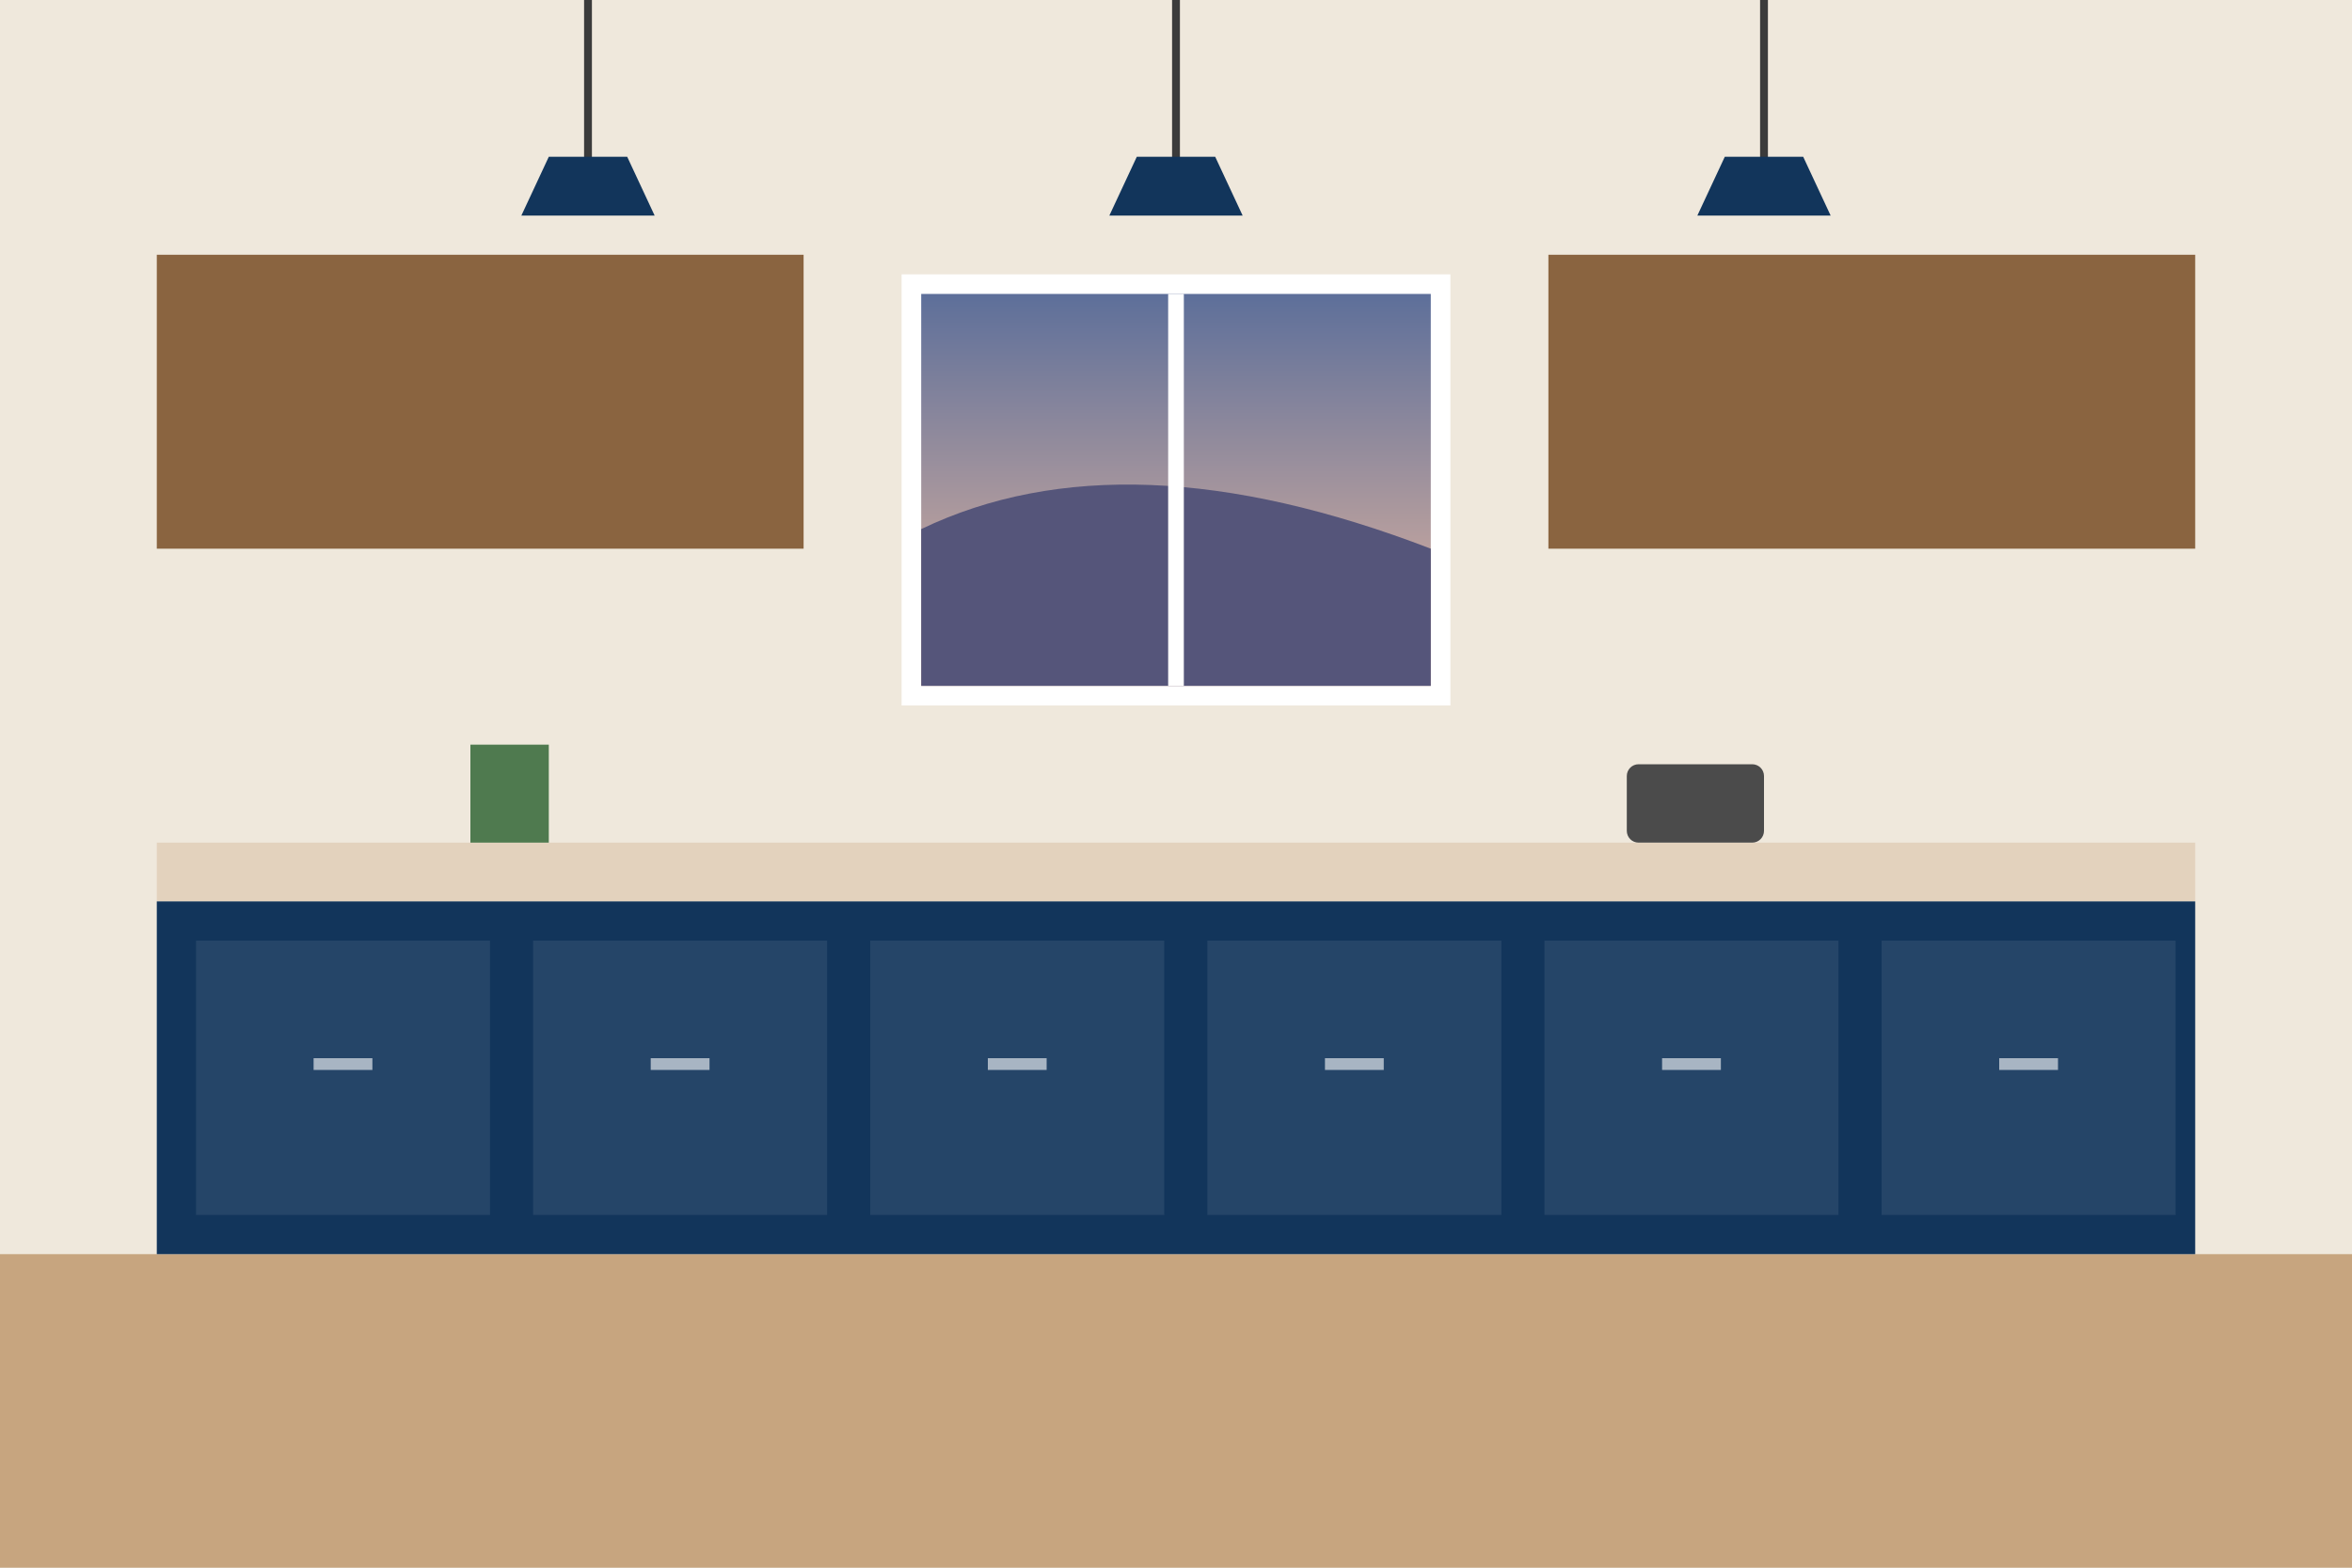
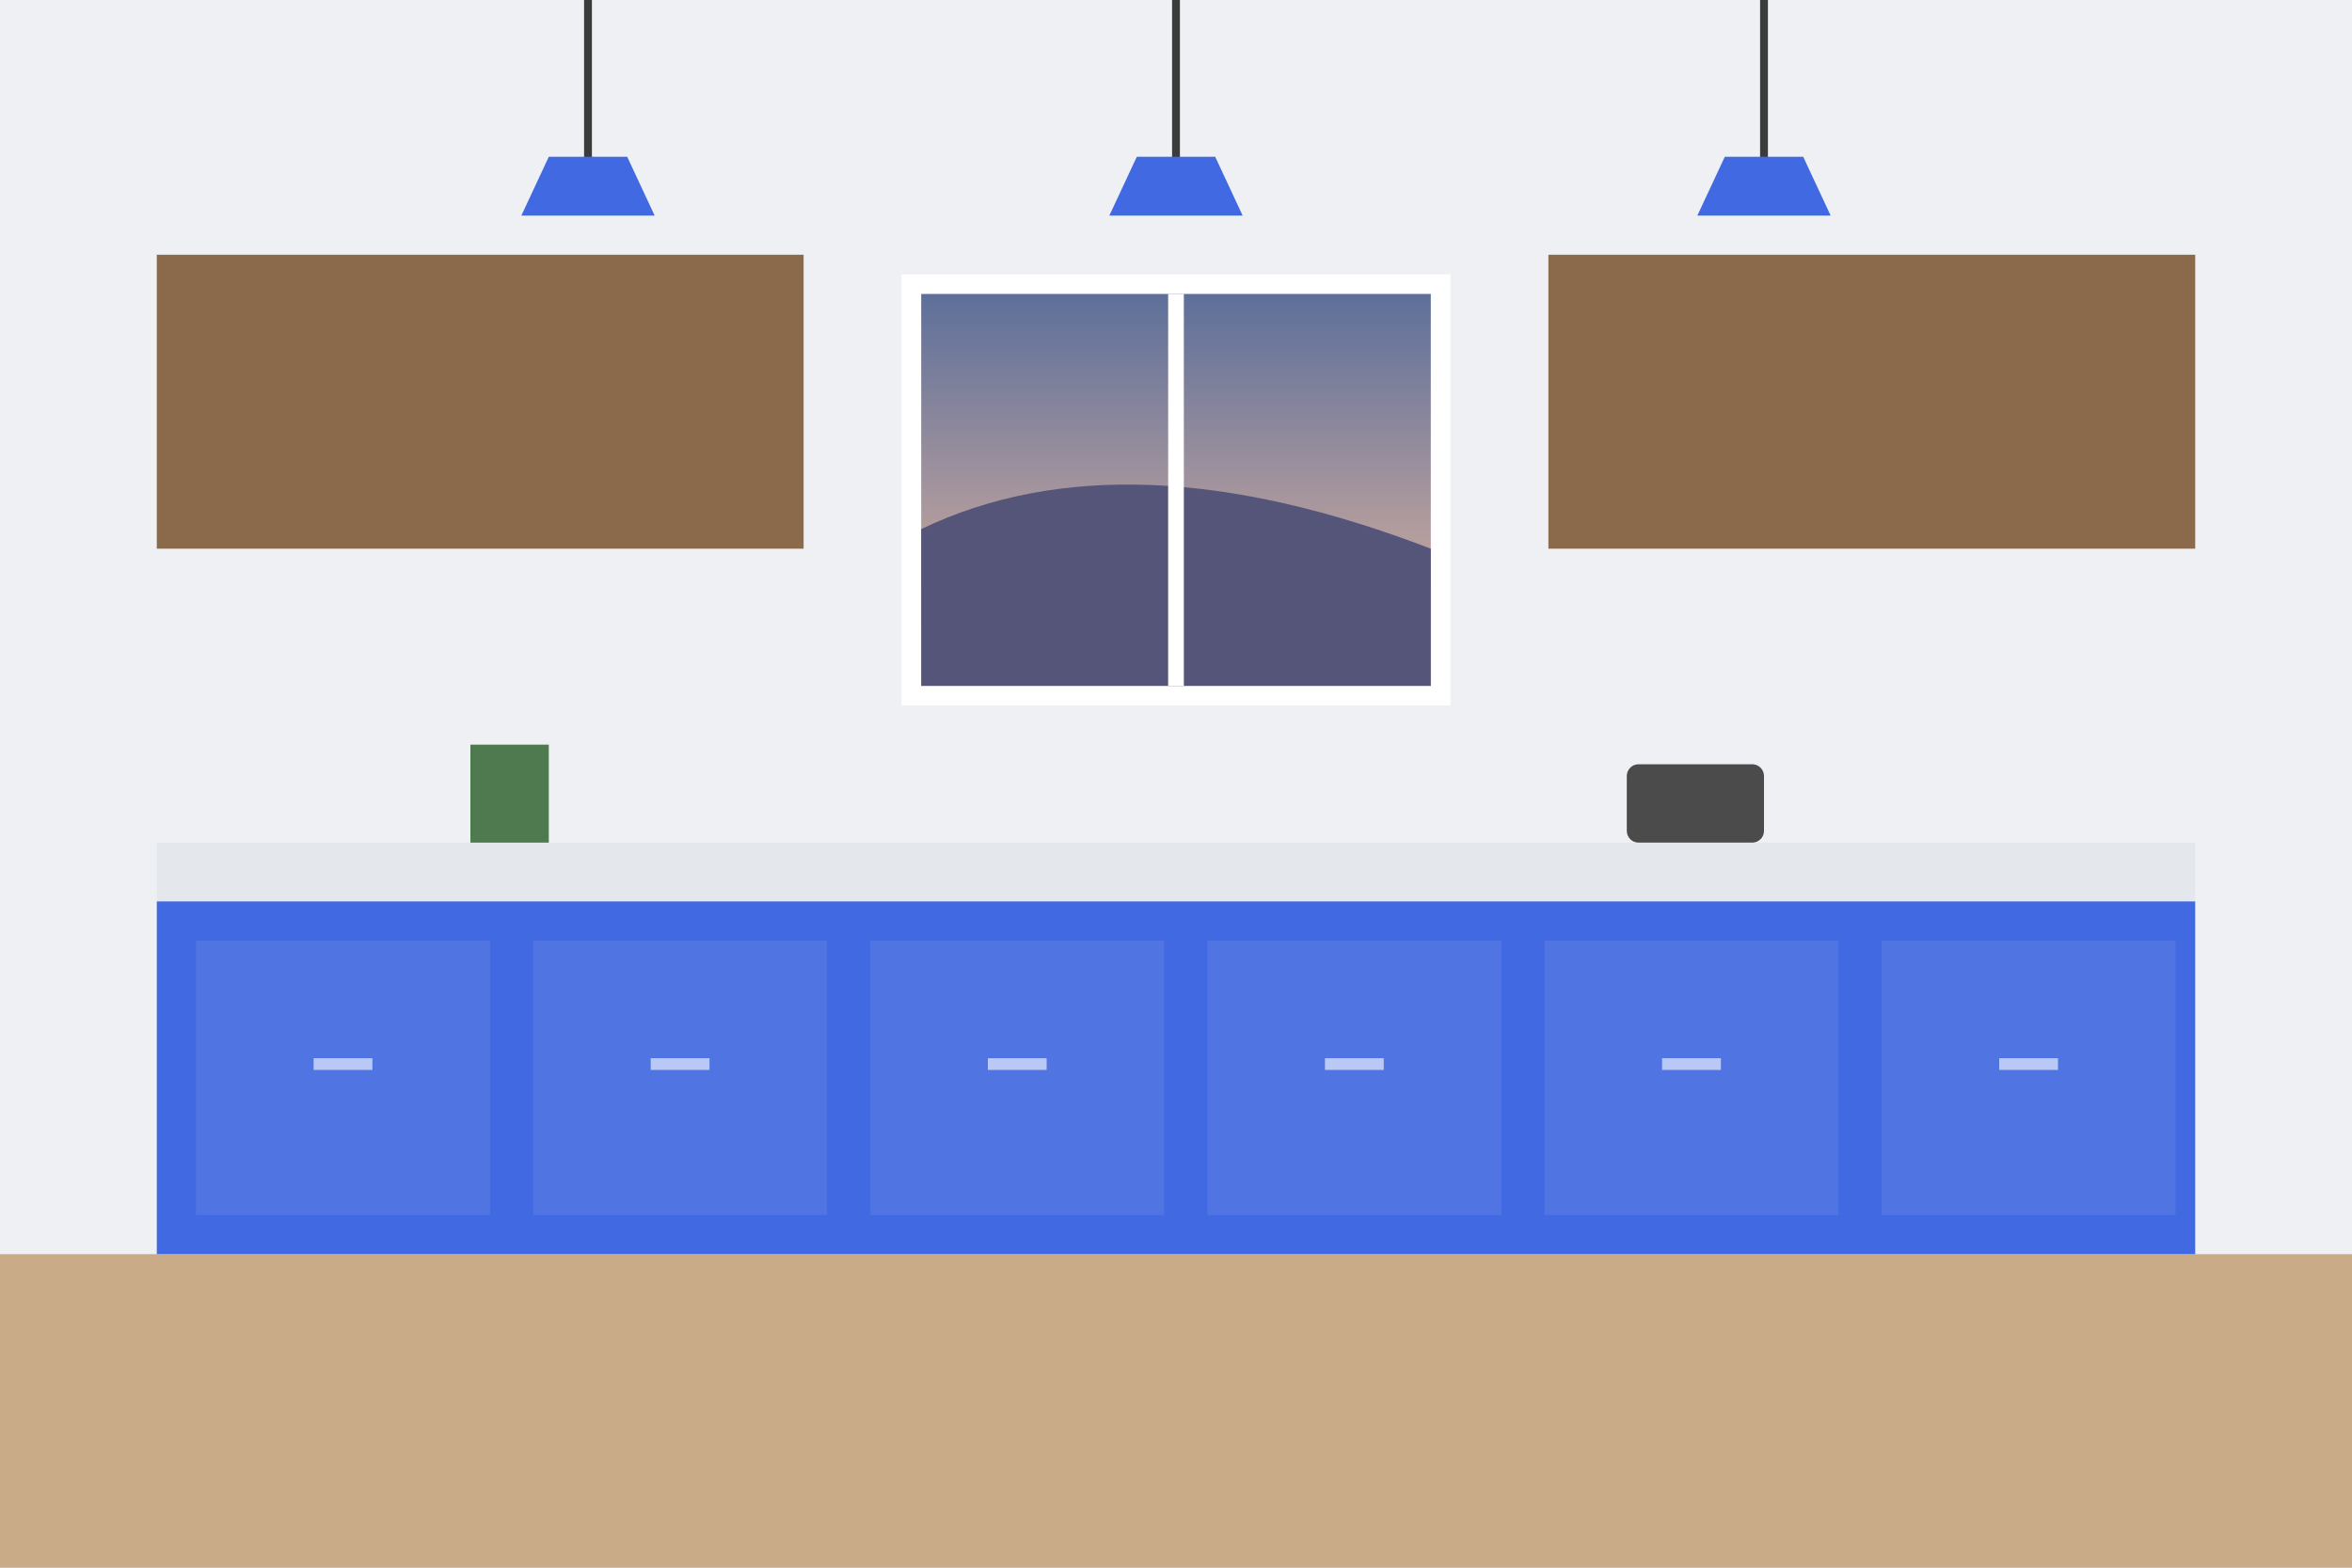
<svg xmlns="http://www.w3.org/2000/svg" viewBox="0 0 1200 800" width="1200" height="800" role="img" aria-label="Illustration of a kitchen scene (Wayfare demo artwork)">
  <defs>
    <linearGradient id="sky" x1="0" y1="0" x2="0" y2="1">
      <stop offset="0" stop-color="#5d6f9a" />
      <stop offset="1" stop-color="#e9b9a0" />
    </linearGradient>
    <linearGradient id="sea" x1="0" y1="0" x2="0" y2="1">
      <stop offset="0" stop-color="#3f7fa6" />
      <stop offset="1" stop-color="#1f5a80" />
    </linearGradient>
  </defs>
-   <rect width="1200" height="800" fill="#efe8dc" />
-   <rect y="640" width="1200" height="160" fill="#c7a57f" />
+   <rect width="1200" height="800" fill="#eef0f3" />
+   <rect y="640" width="1200" height="160" fill="#c9ab88" />
  <rect x="460" y="140" width="280" height="220" fill="#ffffff" />
  <rect x="470" y="150" width="260" height="200" fill="url(#sky)" />
  <path d="M470 350 L470 270 Q 574 220 730 280 L730 350 Z" fill="#55557a" />
  <rect x="596" y="150" width="8" height="200" fill="#ffffff" />
-   <rect x="80" y="430" width="1040" height="30" fill="#e3d2bd" />
-   <rect x="80" y="460" width="1040" height="180" fill="#12355b" />
+   <rect x="80" y="430" width="1040" height="30" fill="#e4e7ec" />
+   <rect x="80" y="460" width="1040" height="180" fill="#4169e1" />
  <rect x="100" y="480" width="150" height="140" fill="#ffffff" opacity="0.08" />
  <rect x="160" y="540" width="30" height="6" fill="#ffffff" opacity="0.6" />
  <rect x="272" y="480" width="150" height="140" fill="#ffffff" opacity="0.08" />
  <rect x="332" y="540" width="30" height="6" fill="#ffffff" opacity="0.6" />
  <rect x="444" y="480" width="150" height="140" fill="#ffffff" opacity="0.08" />
  <rect x="504" y="540" width="30" height="6" fill="#ffffff" opacity="0.6" />
  <rect x="616" y="480" width="150" height="140" fill="#ffffff" opacity="0.08" />
  <rect x="676" y="540" width="30" height="6" fill="#ffffff" opacity="0.6" />
  <rect x="788" y="480" width="150" height="140" fill="#ffffff" opacity="0.08" />
  <rect x="848" y="540" width="30" height="6" fill="#ffffff" opacity="0.6" />
  <rect x="960" y="480" width="150" height="140" fill="#ffffff" opacity="0.08" />
  <rect x="1020" y="540" width="30" height="6" fill="#ffffff" opacity="0.6" />
-   <rect x="80" y="130" width="330" height="150" fill="#8a6440" />
-   <rect x="790" y="130" width="330" height="150" fill="#8a6440" />
+   <rect x="80" y="130" width="330" height="150" fill="#8a6a4a" />
+   <rect x="790" y="130" width="330" height="150" fill="#8a6a4a" />
  <rect x="830" y="390" width="70" height="40" rx="6" fill="#4b4b4b" />
  <rect x="240" y="380" width="40" height="50" fill="#4f7a4f" />
  <rect x="298" y="0" width="4" height="92.9" fill="#3b3b3b" />
-   <path d="M266 110 h68 l-14 -30 h-40 Z" fill="#12355b" />
+   <path d="M266 110 h68 l-14 -30 h-40 Z" fill="#4169e1" />
  <rect x="598" y="0" width="4" height="83.7" fill="#3b3b3b" />
-   <path d="M566 110 h68 l-14 -30 h-40 Z" fill="#12355b" />
+   <path d="M566 110 h68 l-14 -30 h-40 Z" fill="#4169e1" />
  <rect x="898" y="0" width="4" height="83.6" fill="#3b3b3b" />
-   <path d="M866 110 h68 l-14 -30 h-40 Z" fill="#12355b" />
+   <path d="M866 110 h68 l-14 -30 h-40 Z" fill="#4169e1" />
</svg>
